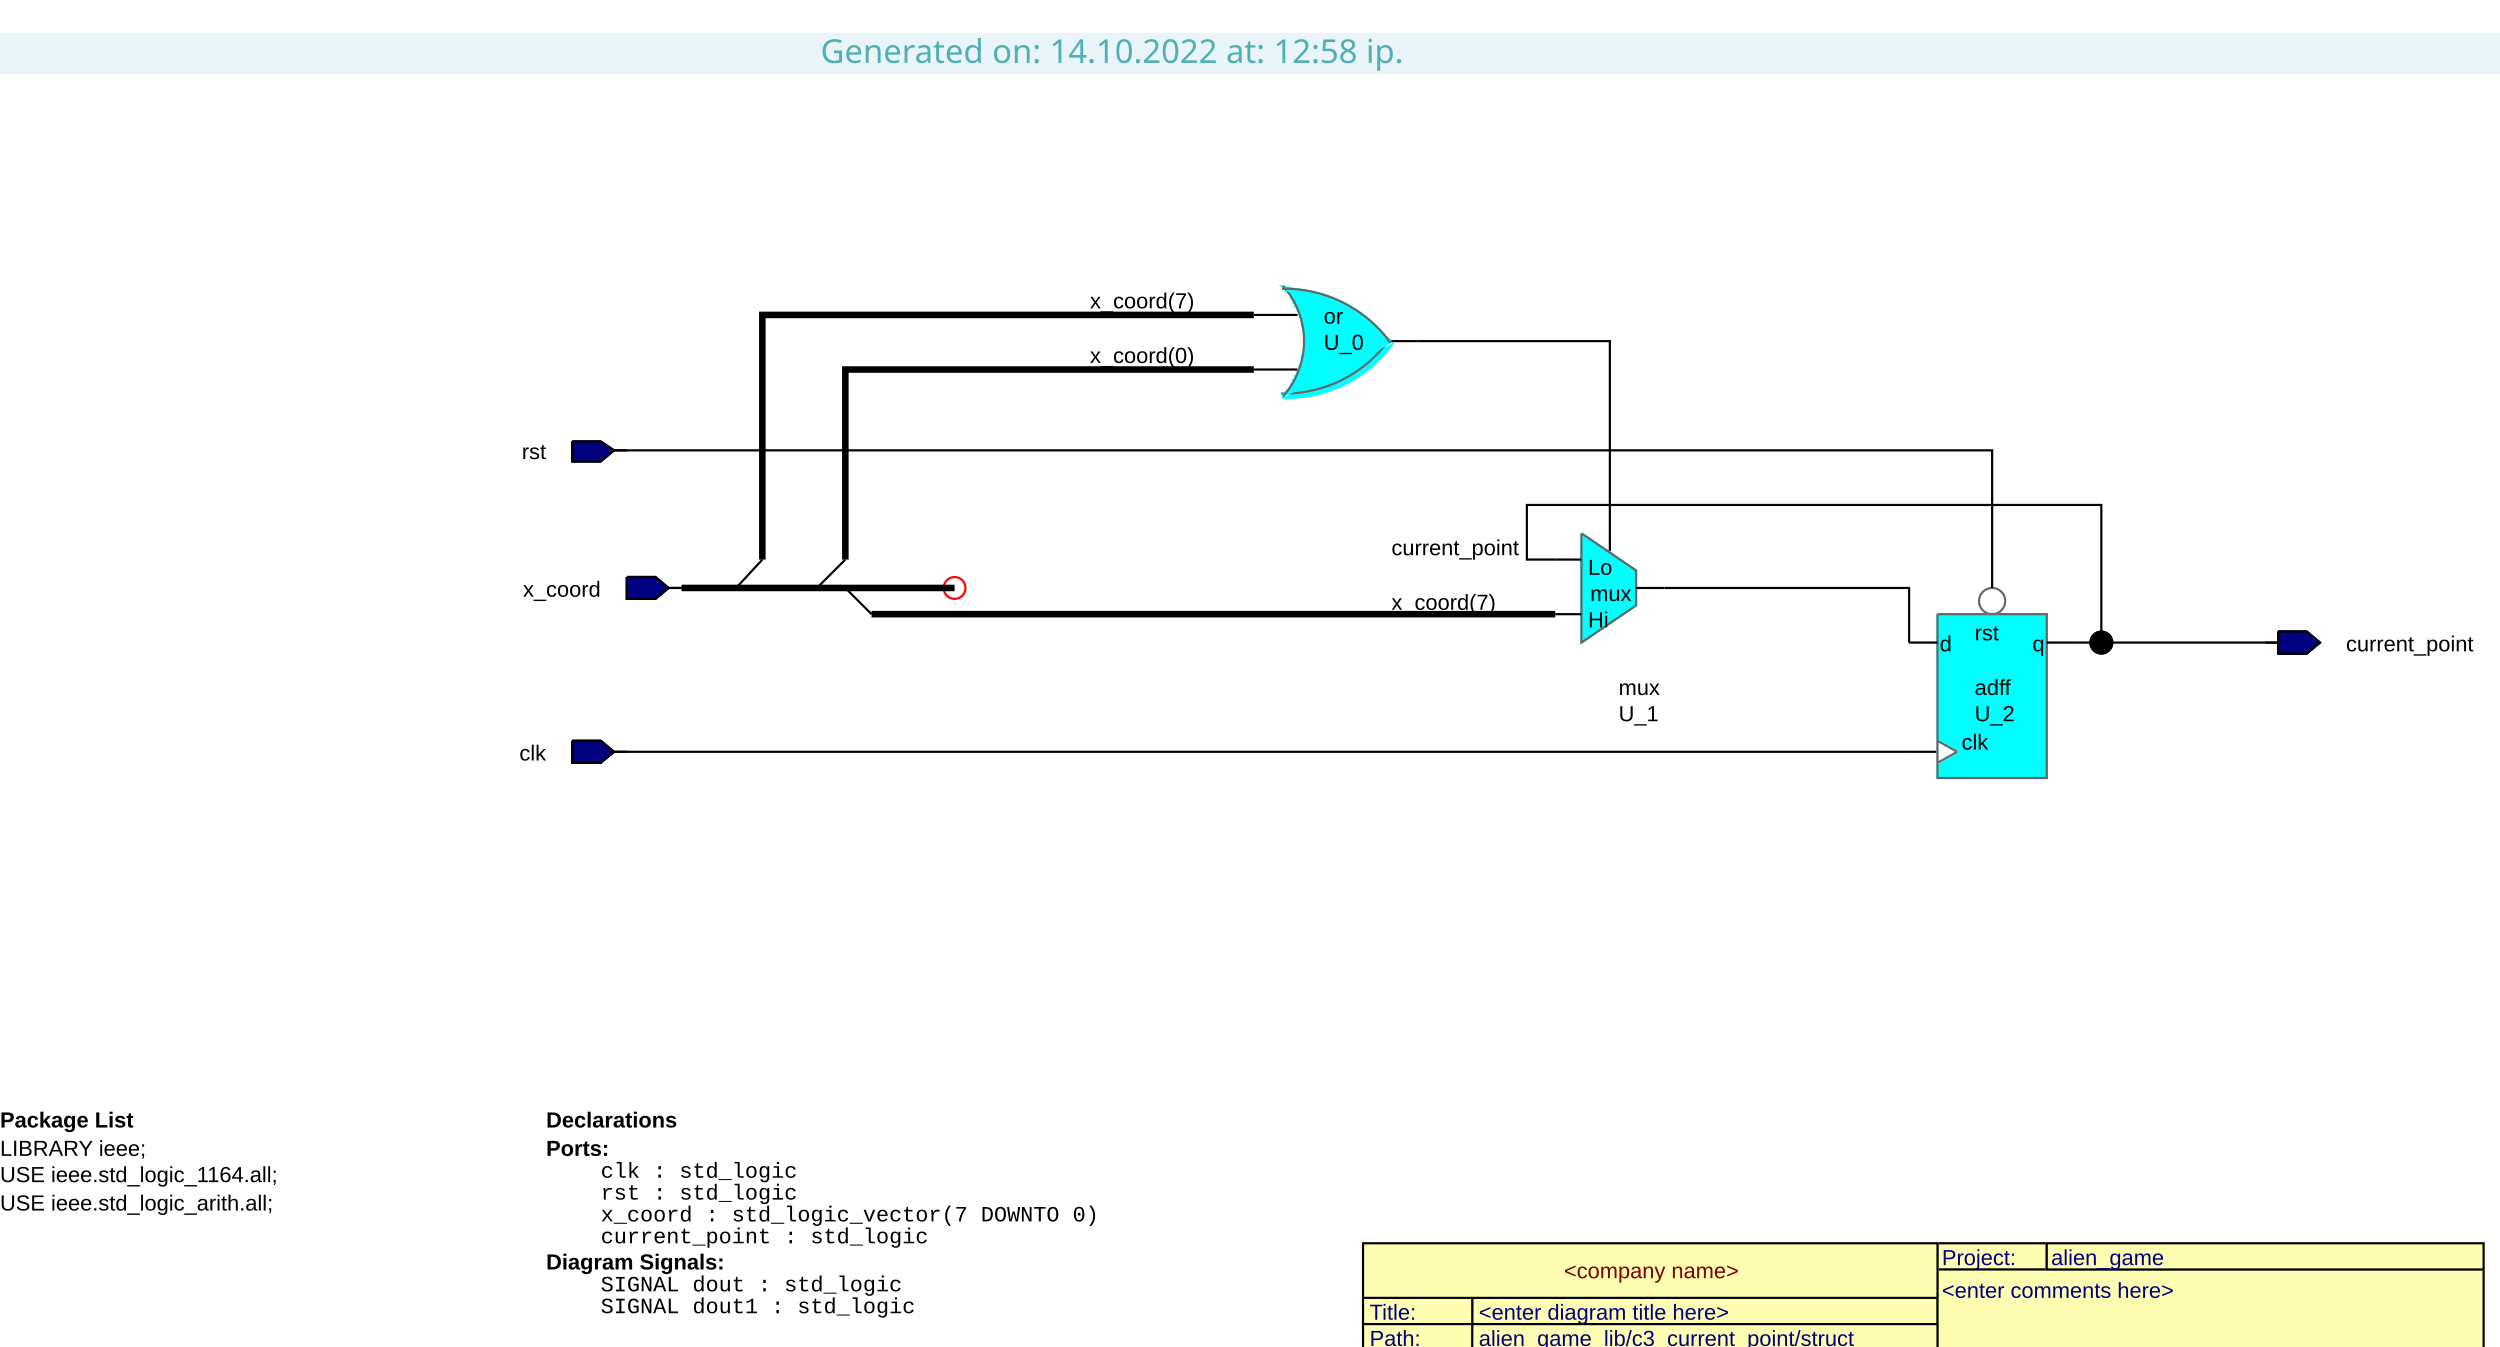
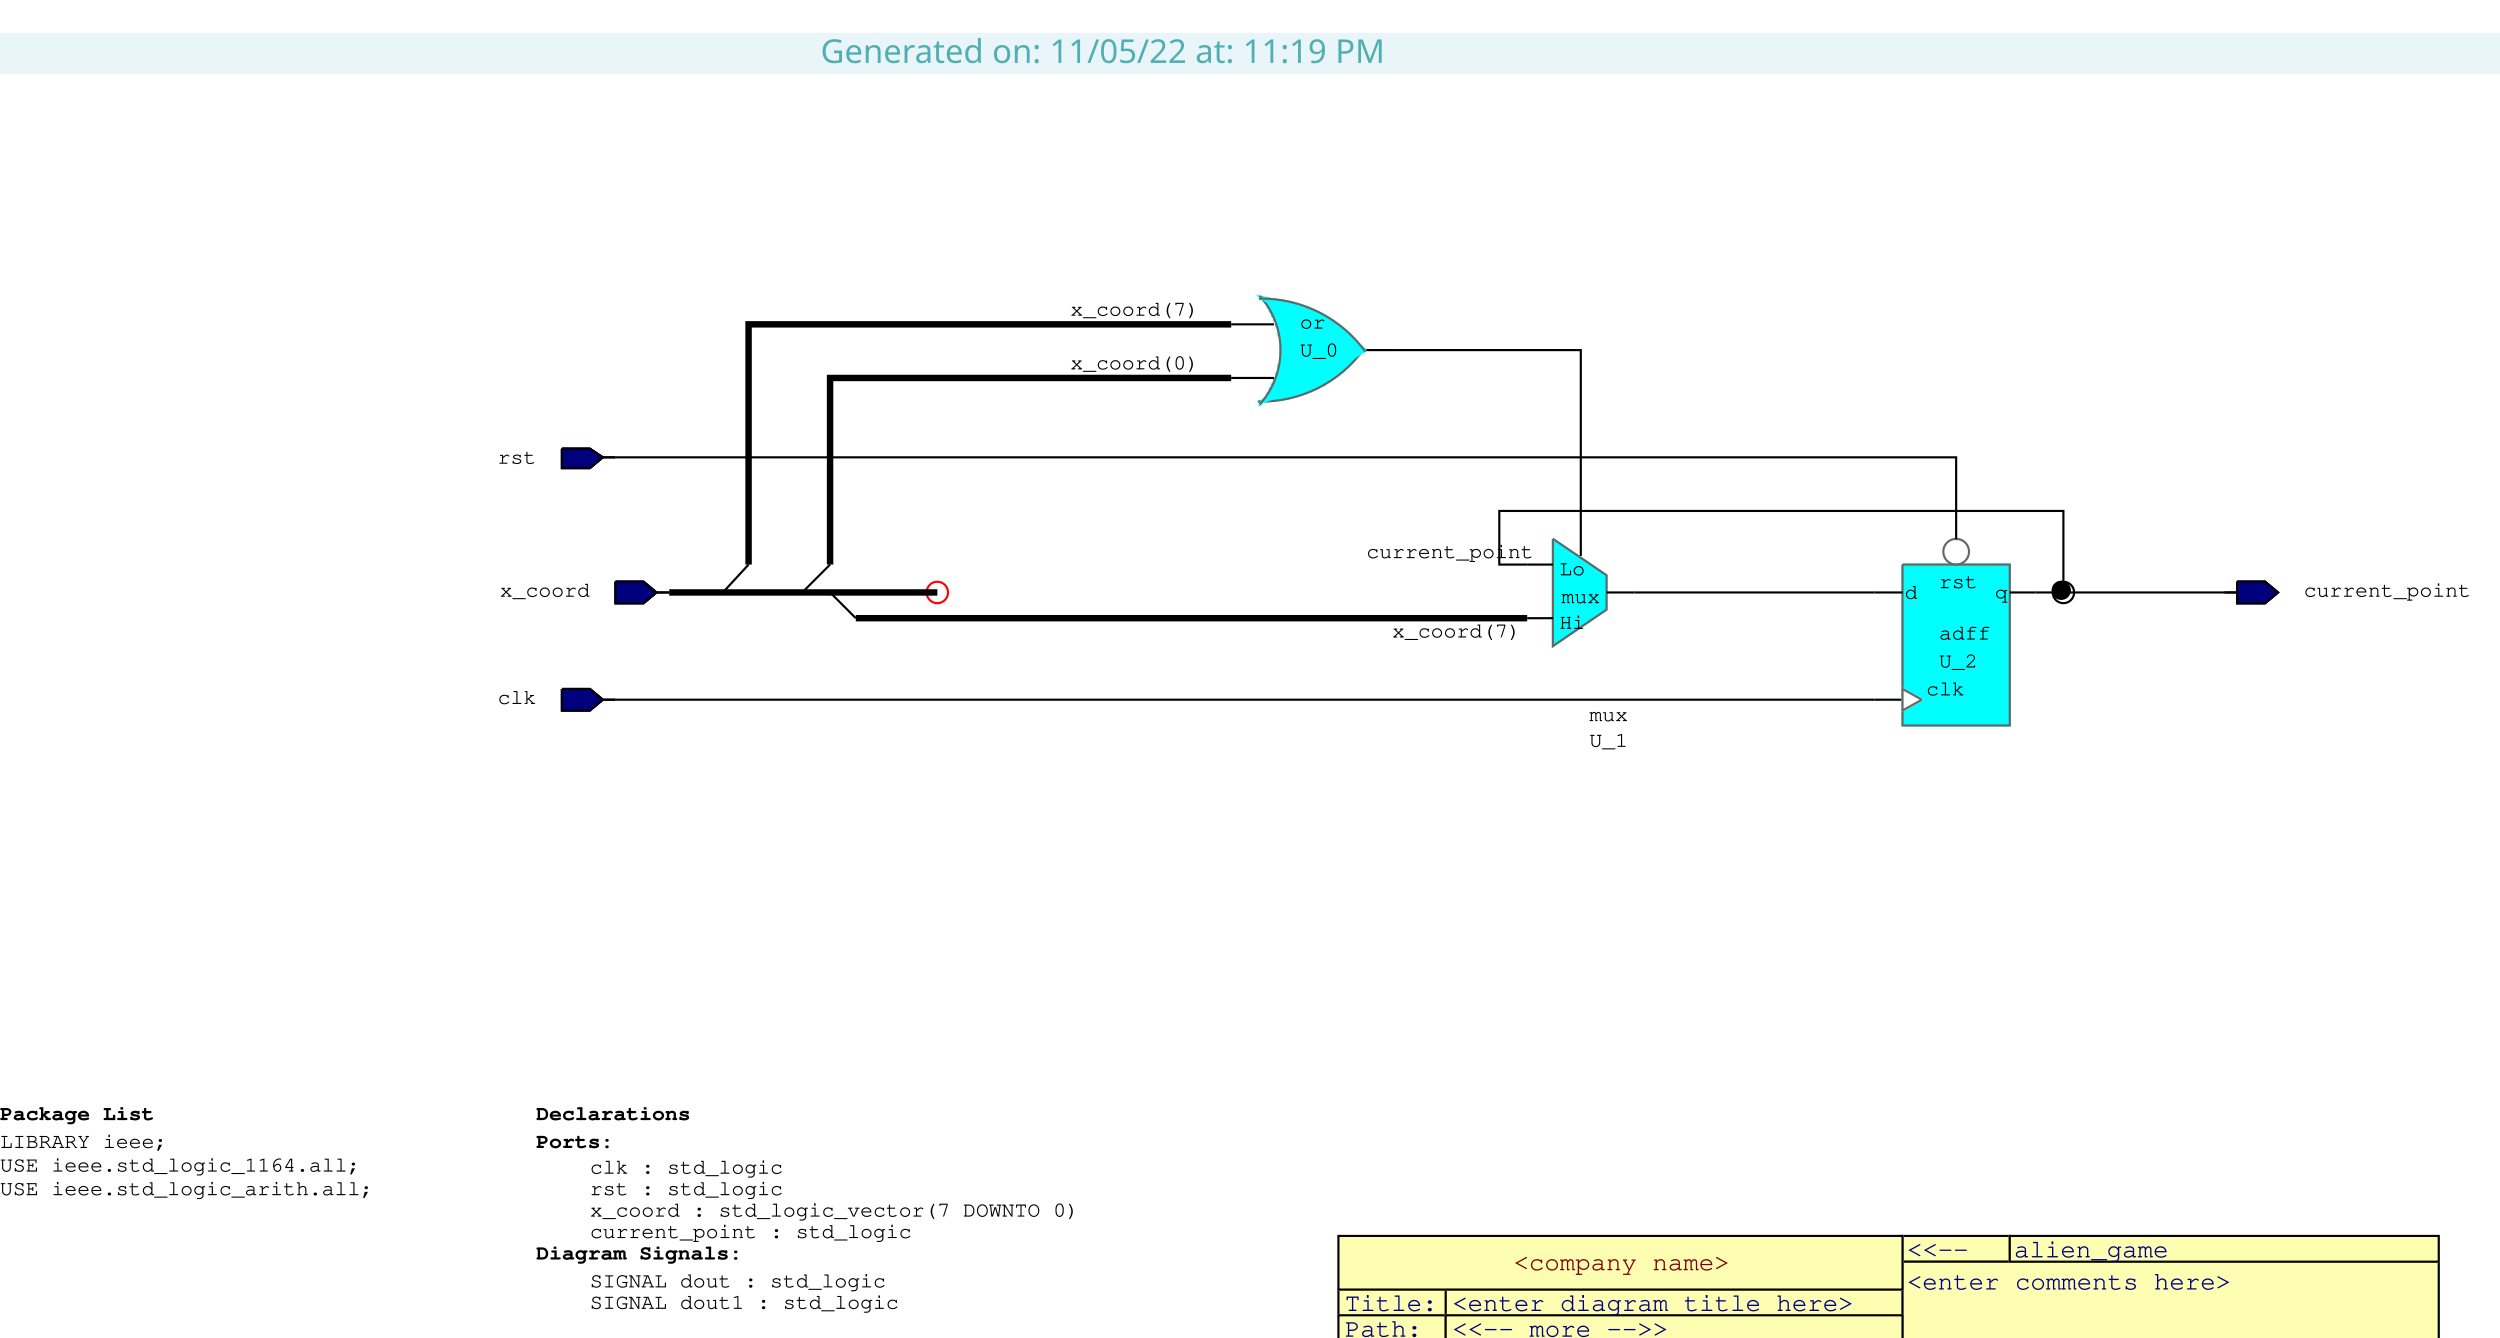
<svg xmlns="http://www.w3.org/2000/svg" version="1.1">
  <g id="viewport" transform="translate(0,-100)">
    <defs>
      <style type="text/css">
.allText {font-family:Sans-Serif;fill:darkcyan;}
.subTitleText {font-size:20;font-weight:bold;}
.normalText {font-size:15;}
.smallText {font-size:12;}
.boldText {font-weight:bold;}
.rightText {text-anchor:end;}
.centerText {text-anchor:middle;}
.dragRect {fill:darkcyan;stroke:none;opacity:0.4;}
</style>
      <symbol id="upArrow" overflow="visible" style="stroke:darkcyan;fill:darkcyan;stroke-width:1;" pointer-events="none">
        <polygon points="5,0 10,5 0,5 5,0" />
      </symbol>
      <symbol id="leftArrow" overflow="visible" style="stroke:darkcyan;fill:darkcyan;stroke-width:1;" pointer-events="none">
        <polygon points="0,5 5,0 5,10 0,5" />
      </symbol>
      <symbol id="rightArrow" overflow="visible" style="stroke:darkcyan;fill:darkcyan;stroke-width:1;" pointer-events="none">
        <polygon points="5,0 10,5 5,10 5,0" />
      </symbol>
      <symbol id="downArrow" overflow="visible" style="stroke:darkcyan;fill:darkcyan;stroke-width:1;" pointer-events="none">
        <polygon points="0,0 5,5 10,0 0,0" />
      </symbol>
    </defs>
-     <svg id="mainMap" x="0" y="150" viewBox="0 0 1142 506" width="912" height="512">
+     <svg id="mainMap" x="0" y="150" viewBox="0 0 1163 506" width="912" height="512">
      <clipPath id="SVG_Clip">
-         <rect x="0" y="0" width="1142" height="506" />
+         <rect x="0" y="0" width="1163" height="506" />
      </clipPath>
      <g id="hds_models" style="clip-path:url(#SVG_Clip)">
-         <path stroke="rgb(0,255,255)" fill="rgb(0,255,255)" stroke-width="1px" stroke-dasharray="" transform="translate(589,-8) rotate(0)" d="M 48.833 34.861 A 60 60 0 0 1 -1.613 59.978 " />
+         <path stroke="rgb(0,255,255)" fill="rgb(0,255,255)" stroke-width="1px" stroke-dasharray="" transform="translate(588,-9) rotate(0)" d="M 48.019 34.28 A 59 59 0 0 1 -1.586 58.979 " />
        <path stroke="rgb(102,102,102)" fill="none" stroke-width="1px" stroke-dasharray="" transform="translate(588,-9) rotate(0)" d="M 48.019 34.28 A 59 59 0 0 1 -1.586 58.979 " />
        <polyline id="r0" stroke="rgb(0,255,255)" fill="rgb(0,255,255)" stroke-width="1px" stroke-dasharray="" points="587, 52,588, 51,588, 50,589, 49,590, 48,591, 47,591, 46,592, 45,592, 44,593, 43,593, 42,594, 41,594, 40,595, 39,595, 38,595, 37,596, 36,596, 35,596, 34,596, 33,597, 32,597, 31,597, 30,597, 29,597, 28,597, 27,597, 26,597, 25,597, 24,597, 23,597, 22,597, 21,597, 20,596, 19,596, 18,596, 17,596, 16,595, 15,595, 14,595, 13,594, 12,594, 11,593, 10,593, 9,592, 8,592, 7,591, 6,591, 5,590, 4,589, 3,588, 2,587, 1,602, 4,624, 16,637, 26,613, 41,587, 51,587, 51" />
        <path stroke="rgb(102,102,102)" fill="none" stroke-width="1px" stroke-dasharray="" transform="translate(559,26) rotate(0)" d="M 28.346 -25.309 A 38 38 0 0 1 28.346 25.309 " />
        <polyline id="r0" stroke="rgb(0,0,0)" fill="none" stroke-width="1px" stroke-dasharray="" points="637, 26,637, 26" />
        <polyline id="r0" stroke="rgb(0,0,0)" fill="none" stroke-width="1px" stroke-dasharray="" points="587, 1,587, 1" />
        <polyline id="r0" stroke="rgb(0,0,0)" fill="none" stroke-width="1px" stroke-dasharray="" points="587, 51,587, 51" />
        <polyline id="r0" stroke="rgb(0,255,255)" fill="rgb(0,255,255)" stroke-width="1px" stroke-dasharray="" points="724, 114,749, 131,749, 147,724, 164,724, 114,724, 114" />
        <polyline id="r0" stroke="rgb(102,102,102)" fill="none" stroke-width="1px" stroke-dasharray="" points="724, 114,749, 131,749, 147,724, 164,724, 114,724, 114" />
        <polyline id="r0" stroke="rgb(0,0,0)" fill="none" stroke-width="1px" stroke-dasharray="" points="724, 164,724, 164" />
        <polyline id="r0" stroke="rgb(0,0,0)" fill="none" stroke-width="1px" stroke-dasharray="" points="724, 114,724, 114" />
-         <polyline id="r0" stroke="rgb(0,255,255)" fill="rgb(0,255,255)" stroke-width="1px" stroke-dasharray="" points="887, 151,937, 151,937, 226,887, 226,887, 151,887, 151" />
-         <polyline id="r0" stroke="rgb(102,102,102)" fill="none" stroke-width="1px" stroke-dasharray="" points="887, 151,937, 151,937, 226,887, 226,887, 151,887, 151" />
-         <polyline id="r0" stroke="rgb(0,0,128)" fill="rgb(0,0,128)" stroke-width="1px" stroke-dasharray="" points="262, 209,275, 209,281, 214,275, 219,262, 219,262, 209" />
-         <polyline id="r0" stroke="rgb(0,0,0)" fill="none" stroke-width="1px" stroke-dasharray="" points="262, 209,275, 209,281, 214,275, 219,262, 219,262, 209" />
-         <polyline id="r0" stroke="rgb(0,0,128)" fill="rgb(0,0,128)" stroke-width="1px" stroke-dasharray="" points="262, 209,275, 209,281, 214,275, 219,262, 219,262, 209" />
-         <polyline id="r0" stroke="rgb(0,0,0)" fill="none" stroke-width="1px" stroke-dasharray="" points="262, 209,275, 209,281, 214,275, 219,262, 219,262, 209" />
-         <polyline id="r0" stroke="rgb(0,0,0)" fill="none" stroke-width="1px" stroke-dasharray="" points="281, 214,287, 214" />
-         <polyline id="r0" stroke="rgb(0,0,128)" fill="rgb(0,0,128)" stroke-width="1px" stroke-dasharray="" points="1043, 159,1056, 159,1062, 164,1056, 169,1043, 169,1043, 159" />
-         <polyline id="r0" stroke="rgb(0,0,0)" fill="none" stroke-width="1px" stroke-dasharray="" points="1043, 159,1056, 159,1062, 164,1056, 169,1043, 169,1043, 159" />
-         <polyline id="r0" stroke="rgb(0,0,128)" fill="rgb(0,0,128)" stroke-width="1px" stroke-dasharray="" points="1043, 159,1056, 159,1062, 164,1056, 169,1043, 169,1043, 159" />
-         <polyline id="r0" stroke="rgb(0,0,0)" fill="none" stroke-width="1px" stroke-dasharray="" points="1043, 159,1056, 159,1062, 164,1056, 169,1043, 169,1043, 159" />
-         <polyline id="r0" stroke="rgb(0,0,0)" fill="none" stroke-width="1px" stroke-dasharray="" points="1037, 164,1043, 164" />
-         <polyline id="r0" stroke="rgb(0,0,128)" fill="rgb(0,0,128)" stroke-width="1px" stroke-dasharray="" points="262, 72,275, 72,281, 76,275, 81,262, 81,262, 72" />
+         <polyline id="r0" stroke="rgb(0,255,255)" fill="rgb(0,255,255)" stroke-width="1px" stroke-dasharray="" points="887, 126,937, 126,937, 201,887, 201,887, 126,887, 126" />
+         <polyline id="r0" stroke="rgb(102,102,102)" fill="none" stroke-width="1px" stroke-dasharray="" points="887, 126,937, 126,937, 201,887, 201,887, 126,887, 126" />
+         <polyline id="r0" stroke="rgb(0,0,127)" fill="rgb(0,0,127)" stroke-width="1px" stroke-dasharray="" points="262, 184,275, 184,281, 189,275, 194,262, 194,262, 184" />
+         <polyline id="r0" stroke="rgb(0,0,0)" fill="none" stroke-width="1px" stroke-dasharray="" points="262, 184,275, 184,281, 189,275, 194,262, 194,262, 184" />
+         <polyline id="r0" stroke="rgb(0,0,127)" fill="rgb(0,0,127)" stroke-width="1px" stroke-dasharray="" points="262, 184,275, 184,281, 189,275, 194,262, 194,262, 184" />
+         <polyline id="r0" stroke="rgb(0,0,0)" fill="none" stroke-width="1px" stroke-dasharray="" points="262, 184,275, 184,281, 189,275, 194,262, 194,262, 184" />
+         <polyline id="r0" stroke="rgb(0,0,0)" fill="none" stroke-width="1px" stroke-dasharray="" points="281, 189,287, 189" />
+         <polyline id="r0" stroke="rgb(0,0,127)" fill="rgb(0,0,127)" stroke-width="1px" stroke-dasharray="" points="1043, 134,1056, 134,1062, 139,1056, 144,1043, 144,1043, 134" />
+         <polyline id="r0" stroke="rgb(0,0,0)" fill="none" stroke-width="1px" stroke-dasharray="" points="1043, 134,1056, 134,1062, 139,1056, 144,1043, 144,1043, 134" />
+         <polyline id="r0" stroke="rgb(0,0,127)" fill="rgb(0,0,127)" stroke-width="1px" stroke-dasharray="" points="1043, 134,1056, 134,1062, 139,1056, 144,1043, 144,1043, 134" />
+         <polyline id="r0" stroke="rgb(0,0,0)" fill="none" stroke-width="1px" stroke-dasharray="" points="1043, 134,1056, 134,1062, 139,1056, 144,1043, 144,1043, 134" />
+         <polyline id="r0" stroke="rgb(0,0,0)" fill="none" stroke-width="1px" stroke-dasharray="" points="1037, 139,1043, 139" />
+         <polyline id="r0" stroke="rgb(0,0,127)" fill="rgb(0,0,127)" stroke-width="1px" stroke-dasharray="" points="262, 72,275, 72,281, 76,275, 81,262, 81,262, 72" />
        <polyline id="r0" stroke="rgb(0,0,0)" fill="none" stroke-width="1px" stroke-dasharray="" points="262, 72,275, 72,281, 76,275, 81,262, 81,262, 72" />
-         <polyline id="r0" stroke="rgb(0,0,128)" fill="rgb(0,0,128)" stroke-width="1px" stroke-dasharray="" points="262, 72,275, 72,281, 76,275, 81,262, 81,262, 72" />
+         <polyline id="r0" stroke="rgb(0,0,127)" fill="rgb(0,0,127)" stroke-width="1px" stroke-dasharray="" points="262, 72,275, 72,281, 76,275, 81,262, 81,262, 72" />
        <polyline id="r0" stroke="rgb(0,0,0)" fill="none" stroke-width="1px" stroke-dasharray="" points="262, 72,275, 72,281, 76,275, 81,262, 81,262, 72" />
        <polyline id="r0" stroke="rgb(0,0,0)" fill="none" stroke-width="1px" stroke-dasharray="" points="281, 76,287, 76" />
-         <polyline id="r0" stroke="rgb(0,0,128)" fill="rgb(0,0,128)" stroke-width="1px" stroke-dasharray="" points="287, 134,300, 134,306, 139,300, 144,287, 144,287, 134" />
+         <polyline id="r0" stroke="rgb(0,0,127)" fill="rgb(0,0,127)" stroke-width="1px" stroke-dasharray="" points="287, 134,300, 134,306, 139,300, 144,287, 144,287, 134" />
        <polyline id="r0" stroke="rgb(0,0,0)" fill="none" stroke-width="1px" stroke-dasharray="" points="287, 134,300, 134,306, 139,300, 144,287, 144,287, 134" />
-         <polyline id="r0" stroke="rgb(0,0,128)" fill="rgb(0,0,128)" stroke-width="1px" stroke-dasharray="" points="287, 134,300, 134,306, 139,300, 144,287, 144,287, 134" />
+         <polyline id="r0" stroke="rgb(0,0,127)" fill="rgb(0,0,127)" stroke-width="1px" stroke-dasharray="" points="287, 134,300, 134,306, 139,300, 144,287, 144,287, 134" />
        <polyline id="r0" stroke="rgb(0,0,0)" fill="none" stroke-width="1px" stroke-dasharray="" points="287, 134,300, 134,306, 139,300, 144,287, 144,287, 134" />
        <polyline id="r0" stroke="rgb(0,0,0)" fill="none" stroke-width="1px" stroke-dasharray="" points="306, 139,312, 139" />
        <rect id="r0" stroke="rgb(254,254,179)" fill="rgb(254,254,179)" stroke-width="1px" stroke-dasharray="" y="489px" x="674px" width="213px" height="12px" rx="0" ry="0" />
        <rect id="r0" stroke="rgb(0,0,0)" fill="none" stroke-width="1px" stroke-dasharray="" y="489px" x="674px" width="213px" height="12px" rx="0" ry="0" />
        <rect id="r0" stroke="rgb(254,254,179)" fill="rgb(254,254,179)" stroke-width="1px" stroke-dasharray="" y="439px" x="887px" width="50px" height="12px" rx="0" ry="0" />
        <rect id="r0" stroke="rgb(0,0,0)" fill="none" stroke-width="1px" stroke-dasharray="" y="439px" x="887px" width="50px" height="12px" rx="0" ry="0" />
        <rect id="r0" stroke="rgb(254,254,179)" fill="rgb(254,254,179)" stroke-width="1px" stroke-dasharray="" y="464px" x="674px" width="213px" height="12px" rx="0" ry="0" />
        <rect id="r0" stroke="rgb(0,0,0)" fill="none" stroke-width="1px" stroke-dasharray="" y="464px" x="674px" width="213px" height="12px" rx="0" ry="0" />
        <rect id="r0" stroke="rgb(254,254,179)" fill="rgb(254,254,179)" stroke-width="1px" stroke-dasharray="" y="464px" x="624px" width="50px" height="12px" rx="0" ry="0" />
        <rect id="r0" stroke="rgb(0,0,0)" fill="none" stroke-width="1px" stroke-dasharray="" y="464px" x="624px" width="50px" height="12px" rx="0" ry="0" />
        <rect id="r0" stroke="rgb(254,254,179)" fill="rgb(254,254,179)" stroke-width="1px" stroke-dasharray="" y="451px" x="887px" width="250px" height="50px" rx="0" ry="0" />
        <rect id="r0" stroke="rgb(0,0,0)" fill="none" stroke-width="1px" stroke-dasharray="" y="451px" x="887px" width="250px" height="50px" rx="0" ry="0" />
        <rect id="r0" stroke="rgb(254,254,179)" fill="rgb(254,254,179)" stroke-width="1px" stroke-dasharray="" y="439px" x="937px" width="200px" height="12px" rx="0" ry="0" />
        <rect id="r0" stroke="rgb(0,0,0)" fill="none" stroke-width="1px" stroke-dasharray="" y="439px" x="937px" width="200px" height="12px" rx="0" ry="0" />
        <rect id="r0" stroke="rgb(254,254,179)" fill="rgb(254,254,179)" stroke-width="1px" stroke-dasharray="" y="439px" x="624px" width="263px" height="25px" rx="0" ry="0" />
        <rect id="r0" stroke="rgb(0,0,0)" fill="none" stroke-width="1px" stroke-dasharray="" y="439px" x="624px" width="263px" height="25px" rx="0" ry="0" />
        <rect id="r0" stroke="rgb(254,254,179)" fill="rgb(254,254,179)" stroke-width="1px" stroke-dasharray="" y="476px" x="624px" width="50px" height="13px" rx="0" ry="0" />
        <rect id="r0" stroke="rgb(0,0,0)" fill="none" stroke-width="1px" stroke-dasharray="" y="476px" x="624px" width="50px" height="13px" rx="0" ry="0" />
        <rect id="r0" stroke="rgb(254,254,179)" fill="rgb(254,254,179)" stroke-width="1px" stroke-dasharray="" y="489px" x="624px" width="50px" height="12px" rx="0" ry="0" />
        <rect id="r0" stroke="rgb(0,0,0)" fill="none" stroke-width="1px" stroke-dasharray="" y="489px" x="624px" width="50px" height="12px" rx="0" ry="0" />
        <rect id="r0" stroke="rgb(254,254,179)" fill="rgb(254,254,179)" stroke-width="1px" stroke-dasharray="" y="476px" x="674px" width="213px" height="13px" rx="0" ry="0" />
        <rect id="r0" stroke="rgb(0,0,0)" fill="none" stroke-width="1px" stroke-dasharray="" y="476px" x="674px" width="213px" height="13px" rx="0" ry="0" />
-         <polyline id="r0" stroke="rgb(0,0,0)" fill="none" stroke-width="1px" stroke-dasharray="" points="281, 214,287, 214" />
-         <polyline id="r0" stroke="rgb(0,0,0)" fill="none" stroke-width="1px" stroke-dasharray="" points="1037, 164,1043, 164" />
+         <polyline id="r0" stroke="rgb(0,0,0)" fill="none" stroke-width="1px" stroke-dasharray="" points="281, 189,287, 189" />
+         <polyline id="r0" stroke="rgb(0,0,0)" fill="none" stroke-width="1px" stroke-dasharray="" points="1037, 139,1043, 139" />
        <polyline id="r0" stroke="rgb(0,0,0)" fill="none" stroke-width="1px" stroke-dasharray="" points="281, 76,287, 76" />
        <polyline id="r0" stroke="rgb(0,0,0)" fill="none" stroke-width="1px" stroke-dasharray="" points="306, 139,312, 139" />
        <polyline id="r0" stroke="rgb(0,0,0)" fill="none" stroke-width="1px" stroke-dasharray="" points="574, 39,594, 39" />
        <polyline id="r0" stroke="rgb(0,0,0)" fill="none" stroke-width="1px" stroke-dasharray="" points="649, 26,637, 26" />
        <polyline id="r0" stroke="rgb(0,0,0)" fill="none" stroke-width="1px" stroke-dasharray="" points="574, 14,594, 14" />
        <polyline id="r0" stroke="rgb(0,0,0)" fill="none" stroke-width="1px" stroke-dasharray="" points="712, 126,724, 126" />
        <polyline id="r0" stroke="rgb(0,0,0)" fill="none" stroke-width="1px" stroke-dasharray="" points="762, 139,749, 139" />
        <polyline id="r0" stroke="rgb(0,0,0)" fill="none" stroke-width="1px" stroke-dasharray="" points="712, 151,724, 151" />
        <polyline id="r0" stroke="rgb(0,0,0)" fill="none" stroke-width="1px" stroke-dasharray="" points="737, 101,737, 122" />
-         <polyline id="r0" stroke="rgb(0,0,0)" fill="none" stroke-width="1px" stroke-dasharray="" points="874, 164,887, 164" />
-         <polyline id="r0" stroke="rgb(0,0,0)" fill="none" stroke-width="1px" stroke-dasharray="" points="949, 164,937, 164" />
-         <polyline id="r0" stroke="rgb(0,0,0)" fill="none" stroke-width="1px" stroke-dasharray="" points="874, 214,887, 214" />
-         <polyline id="r0" stroke="rgb(255,255,255)" fill="rgb(255,255,255)" stroke-width="1px" stroke-dasharray="" points="896, 214,887, 219,887, 209,896, 214" />
-         <polyline id="r0" stroke="rgb(102,102,102)" fill="none" stroke-width="1px" stroke-dasharray="" points="896, 214,887, 219,887, 209,896, 214" />
-         <polyline id="r0" stroke="rgb(0,0,0)" fill="none" stroke-width="1px" stroke-dasharray="" points="912, 139,912, 140" />
-         <circle id="r0" stroke="rgb(255,255,255)" fill="rgb(255,255,255)" stroke-width="1px" stroke-dasharray="" cx="912" cy="145" r="6" />
-         <circle stroke="rgb(102,102,102)" fill="none" stroke-width="1px" stroke-dasharray="" cx="912" cy="145" r="6" />
-         <circle id="r0" stroke="rgb(0,0,0)" fill="rgb(0,0,0)" stroke-width="1px" stroke-dasharray="" cx="962" cy="164" r="5" />
-         <circle stroke="rgb(0,0,0)" fill="none" stroke-width="1px" stroke-dasharray="" cx="962" cy="164" r="5" />
-         <circle id="r0" stroke="rgb(255,255,255)" fill="rgb(255,255,255)" stroke-width="1px" stroke-dasharray="" cx="437" cy="139" r="5" />
+         <polyline id="r0" stroke="rgb(0,0,0)" fill="none" stroke-width="1px" stroke-dasharray="" points="874, 139,887, 139" />
+         <polyline id="r0" stroke="rgb(0,0,0)" fill="none" stroke-width="1px" stroke-dasharray="" points="949, 139,937, 139" />
+         <polyline id="r0" stroke="rgb(0,0,0)" fill="none" stroke-width="1px" stroke-dasharray="" points="874, 189,887, 189" />
+         <polyline id="r0" stroke="rgb(255,255,255)" fill="rgb(255,255,255)" stroke-width="1px" stroke-dasharray="" points="896, 189,887, 194,887, 184,896, 189" />
+         <polyline id="r0" stroke="rgb(102,102,102)" fill="none" stroke-width="1px" stroke-dasharray="" points="896, 189,887, 194,887, 184,896, 189" />
+         <polyline id="r0" stroke="rgb(0,0,0)" fill="none" stroke-width="1px" stroke-dasharray="" points="912, 114,912, 115" />
+         <circle id="r0" stroke="rgb(255,255,255)" fill="rgb(255,255,255)" stroke-width="1px" stroke-dasharray="" cx="911" cy="120" r="5" />
+         <circle stroke="rgb(102,102,102)" fill="none" stroke-width="1px" stroke-dasharray="" cx="912" cy="120" r="6" />
+         <circle id="r0" stroke="rgb(0,0,0)" fill="rgb(0,0,0)" stroke-width="1px" stroke-dasharray="" cx="961" cy="138" r="4" />
+         <circle stroke="rgb(0,0,0)" fill="none" stroke-width="1px" stroke-dasharray="" cx="962" cy="139" r="5" />
+         <circle id="r0" stroke="rgb(255,255,255)" fill="rgb(255,255,255)" stroke-width="1px" stroke-dasharray="" cx="436" cy="138" r="4" />
        <circle stroke="rgb(255,0,0)" fill="none" stroke-width="1px" stroke-dasharray="" cx="437" cy="139" r="5" />
        <line id="r0" stroke="rgb(0,0,0)" x1="337" y1="139" x2="349" y2="126" stroke-width="1px" />
        <line id="r0" stroke="rgb(0,0,0)" x1="374" y1="139" x2="387" y2="126" stroke-width="1px" />
        <line id="r0" stroke="rgb(0,0,0)" x1="399" y1="151" x2="387" y2="139" stroke-width="1px" />
        <path stroke="rgb(0,255,255)" fill="rgb(0,255,255)" stroke-width="1px" stroke-dasharray="" transform="translate(588,62) rotate(0)" d="M -1.068 -59.99 A 60 60 0 0 1 48.586 -35.205 " />
        <path stroke="rgb(102,102,102)" fill="none" stroke-width="1px" stroke-dasharray="" transform="translate(588,62) rotate(0)" d="M -1.068 -59.99 A 60 60 0 0 1 48.586 -35.205 " />
-         <text x="275" y="429" font-family="Courier New" fill="rgb(0,0,0)" font-size="10" text-anchor="start">x_coord       : std_logic_vector(7 DOWNTO 0)</text>
-         <text x="741" y="188" font-family="arial" fill="rgb(0,0,0)" font-size="10" text-anchor="start">mux</text>
-         <text x="904" y="188" font-family="arial" fill="rgb(0,0,0)" font-size="10" text-anchor="start">adff</text>
-         <text x="250" y="80" font-family="arial" fill="rgb(0,0,0)" font-size="10" text-anchor="end">rst</text>
-         <text x="275" y="143" font-family="arial" fill="rgb(0,0,0)" font-size="10" text-anchor="end">x_coord</text>
-         <text x="499" y="11" font-family="arial" fill="rgb(0,0,0)" font-size="10" text-anchor="start">x_coord(7)</text>
-         <text x="499" y="36" font-family="arial" fill="rgb(0,0,0)" font-size="10" text-anchor="start">x_coord(0)</text>
-         <text x="1074" y="168" font-family="arial" fill="rgb(0,0,0)" font-size="10" text-anchor="start">current_point</text>
-         <text x="606" y="18" font-family="arial" fill="rgb(0,0,0)" font-size="10" text-anchor="start">or</text>
-         <text x="606" y="30" font-family="arial" fill="rgb(0,0,0)" font-size="10" text-anchor="start">U_0</text>
-         <text x="727" y="133" font-family="arial" fill="rgb(0,0,0)" font-size="10" text-anchor="start">Lo</text>
-         <text x="727" y="157" font-family="arial" fill="rgb(0,0,0)" font-size="10" text-anchor="start">Hi</text>
-         <text x="728" y="145" font-family="arial" fill="rgb(0,0,0)" font-size="10" text-anchor="start">mux</text>
-         <text x="888" y="168" font-family="arial" fill="rgb(0,0,0)" font-size="10" text-anchor="start">d</text>
-         <text x="936" y="168" font-family="arial" fill="rgb(0,0,0)" font-size="10" text-anchor="end">q</text>
-         <text x="904" y="163" font-family="arial" fill="rgb(0,0,0)" font-size="10" text-anchor="start">rst</text>
-         <text x="637" y="149" font-family="arial" fill="rgb(0,0,0)" font-size="10" text-anchor="start">x_coord(7)</text>
-         <text x="637" y="124" font-family="arial" fill="rgb(0,0,0)" font-size="10" text-anchor="start">current_point</text>
-         <text x="0" y="386" font-family="arial" fill="rgb(0,0,0)" font-weight="800" font-size="10" text-anchor="start">Package List</text>
-         <text x="0" y="399" font-family="arial" fill="rgb(0,0,0)" font-size="10" text-anchor="start">LIBRARY ieee;</text>
-         <text x="0" y="411" font-family="arial" fill="rgb(0,0,0)" font-size="10" text-anchor="start">USE ieee.std_logic_1164.all;</text>
-         <text x="0" y="424" font-family="arial" fill="rgb(0,0,0)" font-size="10" text-anchor="start">USE ieee.std_logic_arith.all;</text>
-         <text x="250" y="386" font-family="arial" fill="rgb(0,0,0)" font-weight="800" font-size="10" text-anchor="start">Declarations</text>
-         <text x="250" y="399" font-family="arial" fill="rgb(0,0,0)" font-weight="800" font-size="10" text-anchor="start">Ports:</text>
-         <text x="250" y="451" font-family="arial" fill="rgb(0,0,0)" font-weight="800" font-size="10" text-anchor="start">Diagram Signals:</text>
-         <text x="250" y="218" font-family="arial" fill="rgb(0,0,0)" font-size="10" text-anchor="end">clk</text>
-         <text x="275" y="409" font-family="Courier New" fill="rgb(0,0,0)" font-size="10" text-anchor="start">clk           : std_logic</text>
-         <text x="275" y="419" font-family="Courier New" fill="rgb(0,0,0)" font-size="10" text-anchor="start">rst           : std_logic</text>
-         <text x="275" y="461" font-family="Courier New" fill="rgb(0,0,0)" font-size="10" text-anchor="start">SIGNAL dout          : std_logic</text>
-         <text x="275" y="471" font-family="Courier New" fill="rgb(0,0,0)" font-size="10" text-anchor="start">SIGNAL dout1         : std_logic</text>
-         <text x="275" y="439" font-family="Courier New" fill="rgb(0,0,0)" font-size="10" text-anchor="start">current_point : std_logic</text>
-         <text x="677" y="499" font-family="Arial" fill="rgb(0,0,128)" font-size="10" text-anchor="start">by mqange on 13 loka 2022</text>
-         <text x="889" y="449" font-family="Arial" fill="rgb(0,0,128)" font-size="10" text-anchor="start">Project:</text>
-         <text x="677" y="474" font-family="Arial" fill="rgb(0,0,128)" font-size="10" text-anchor="start">&lt;enter diagram title here&gt;</text>
-         <text x="627" y="474" font-family="Arial" fill="rgb(0,0,128)" font-size="10" text-anchor="start">Title:</text>
-         <text x="889" y="464" font-family="Arial" fill="rgb(0,0,128)" font-size="10" text-anchor="start">&lt;enter comments here&gt;</text>
-         <text x="939" y="449" font-family="Arial" fill="rgb(0,0,128)" font-size="10" text-anchor="start">alien_game</text>
-         <text x="756" y="455" font-family="Arial" fill="rgb(127,0,0)" font-size="10" text-anchor="middle">&lt;company name&gt;</text>
-         <text x="627" y="486" font-family="Arial" fill="rgb(0,0,128)" font-size="10" text-anchor="start">Path:</text>
-         <text x="627" y="499" font-family="Arial" fill="rgb(0,0,128)" font-size="10" text-anchor="start">Edited:</text>
-         <text x="677" y="486" font-family="Arial" fill="rgb(0,0,128)" font-size="10" text-anchor="start">alien_game_lib/c3_current_point/struct</text>
-         <text x="741" y="200" font-family="arial" fill="rgb(0,0,0)" font-size="10" text-anchor="start">U_1</text>
-         <text x="904" y="200" font-family="arial" fill="rgb(0,0,0)" font-size="10" text-anchor="start">U_2</text>
-         <text x="898" y="213" font-family="arial" fill="rgb(0,0,0)" font-size="10" text-anchor="start">clk</text>
+         <text x="250" y="191" font-family="courier" fill="rgb(0,0,0)" font-size="10" text-anchor="end">clk</text>
+         <text x="898" y="187" font-family="courier" fill="rgb(0,0,0)" font-size="10" text-anchor="start">clk</text>
+         <text x="250" y="79" font-family="courier" fill="rgb(0,0,0)" font-size="10" text-anchor="end">rst</text>
+         <text x="275" y="141" font-family="courier" fill="rgb(0,0,0)" font-size="10" text-anchor="end">x_coord</text>
+         <text x="499" y="10" font-family="courier" fill="rgb(0,0,0)" font-size="10" text-anchor="start">x_coord(7)</text>
+         <text x="499" y="35" font-family="courier" fill="rgb(0,0,0)" font-size="10" text-anchor="start">x_coord(0)</text>
+         <text x="1074" y="141" font-family="courier" fill="rgb(0,0,0)" font-size="10" text-anchor="start">current_point</text>
+         <text x="606" y="16" font-family="courier" fill="rgb(0,0,0)" font-size="10" text-anchor="start">or</text>
+         <text x="606" y="29" font-family="courier" fill="rgb(0,0,0)" font-size="10" text-anchor="start">U_0</text>
+         <text x="727" y="131" font-family="courier" fill="rgb(0,0,0)" font-size="10" text-anchor="start">Lo</text>
+         <text x="727" y="156" font-family="courier" fill="rgb(0,0,0)" font-size="10" text-anchor="start">Hi</text>
+         <text x="728" y="144" font-family="courier" fill="rgb(0,0,0)" font-size="10" text-anchor="start">mux</text>
+         <text x="904" y="161" font-family="courier" fill="rgb(0,0,0)" font-size="10" text-anchor="start">adff</text>
+         <text x="904" y="174" font-family="courier" fill="rgb(0,0,0)" font-size="10" text-anchor="start">U_2</text>
+         <text x="888" y="142" font-family="courier" fill="rgb(0,0,0)" font-size="10" text-anchor="start">d</text>
+         <text x="936" y="142" font-family="courier" fill="rgb(0,0,0)" font-size="10" text-anchor="end">q</text>
+         <text x="904" y="137" font-family="courier" fill="rgb(0,0,0)" font-size="10" text-anchor="start">rst</text>
+         <text x="649" y="160" font-family="courier" fill="rgb(0,0,0)" font-size="10" text-anchor="start">x_coord(7)</text>
+         <text x="637" y="123" font-family="courier" fill="rgb(0,0,0)" font-size="10" text-anchor="start">current_point</text>
+         <text x="0" y="385" font-family="courier" fill="rgb(0,0,0)" font-weight="800" font-size="10" text-anchor="start">Package List</text>
+         <text x="0" y="398" font-family="courier" fill="rgb(0,0,0)" font-size="10" text-anchor="start">LIBRARY ieee;</text>
+         <text x="0" y="409" font-family="courier" fill="rgb(0,0,0)" font-size="10" text-anchor="start">USE ieee.std_logic_1164.all;</text>
+         <text x="0" y="420" font-family="courier" fill="rgb(0,0,0)" font-size="10" text-anchor="start">USE ieee.std_logic_arith.all;</text>
+         <text x="250" y="385" font-family="courier" fill="rgb(0,0,0)" font-weight="800" font-size="10" text-anchor="start">Declarations</text>
+         <text x="250" y="398" font-family="courier" fill="rgb(0,0,0)" font-weight="800" font-size="10" text-anchor="start">Ports:</text>
+         <text x="250" y="450" font-family="courier" fill="rgb(0,0,0)" font-weight="800" font-size="10" text-anchor="start">Diagram Signals:</text>
+         <text x="275" y="410" font-family="courier" fill="rgb(0,0,0)" font-size="10" text-anchor="start">clk           : std_logic</text>
+         <text x="275" y="420" font-family="courier" fill="rgb(0,0,0)" font-size="10" text-anchor="start">rst           : std_logic</text>
+         <text x="275" y="430" font-family="courier" fill="rgb(0,0,0)" font-size="10" text-anchor="start">x_coord       : std_logic_vector(7 DOWNTO 0)</text>
+         <text x="275" y="463" font-family="courier" fill="rgb(0,0,0)" font-size="10" text-anchor="start">SIGNAL dout          : std_logic</text>
+         <text x="275" y="473" font-family="courier" fill="rgb(0,0,0)" font-size="10" text-anchor="start">SIGNAL dout1         : std_logic</text>
+         <text x="275" y="440" font-family="courier" fill="rgb(0,0,0)" font-size="10" text-anchor="start">current_point : std_logic</text>
+         <text x="677" y="499" font-family="courier" fill="rgb(0,0,127)" font-size="12" text-anchor="start">by mqange on 28 loka 2022</text>
+         <text x="889" y="449" font-family="courier" fill="rgb(0,0,127)" font-size="12" text-anchor="start">  &lt;&lt;--</text>
+         <text x="677" y="474" font-family="courier" fill="rgb(0,0,127)" font-size="12" text-anchor="start">&lt;enter diagram title here&gt;</text>
+         <text x="627" y="474" font-family="courier" fill="rgb(0,0,127)" font-size="12" text-anchor="start">Title:</text>
+         <text x="889" y="464" font-family="courier" fill="rgb(0,0,127)" font-size="12" text-anchor="start">&lt;enter comments here&gt;</text>
+         <text x="939" y="449" font-family="courier" fill="rgb(0,0,127)" font-size="12" text-anchor="start">alien_game</text>
+         <text x="756" y="455" font-family="courier" fill="rgb(127,0,0)" font-size="12" text-anchor="middle">&lt;company name&gt;</text>
+         <text x="627" y="486" font-family="courier" fill="rgb(0,0,127)" font-size="12" text-anchor="start">Path:</text>
+         <text x="627" y="499" font-family="courier" fill="rgb(0,0,127)" font-size="12" text-anchor="start">  &lt;&lt;--</text>
+         <text x="677" y="486" font-family="courier" fill="rgb(0,0,127)" font-size="12" text-anchor="start">  &lt;&lt;-- more --&gt;&gt;</text>
+         <text x="741" y="199" font-family="courier" fill="rgb(0,0,0)" font-size="10" text-anchor="start">mux</text>
+         <text x="741" y="211" font-family="courier" fill="rgb(0,0,0)" font-size="10" text-anchor="start">U_1</text>
        <g id="clk_net" stroke="rgb(0,0,0)" stroke-width="1px">
-           <polyline id="r0" fill="none" stroke-dasharray="" points="287, 214,874, 214" />
+           <polyline id="r0" fill="none" stroke-dasharray="" points="287, 189,874, 189" />
        </g>
        <g id="current_point_net" stroke="rgb(0,0,0)" stroke-width="1px">
-           <polyline id="r0" fill="none" stroke-dasharray="" points="1037, 164,949, 164" />
-           <polyline id="r0" fill="none" stroke-dasharray="" points="712, 126,699, 126,699, 101,962, 101,962, 164" />
+           <polyline id="r0" fill="none" stroke-dasharray="" points="1037, 139,949, 139" />
+           <polyline id="r0" fill="none" stroke-dasharray="" points="712, 126,699, 126,699, 101,962, 101,962, 139" />
        </g>
        <g id="dout_net" stroke="rgb(0,0,0)" stroke-width="1px">
          <polyline id="r0" fill="none" stroke-dasharray="" points="649, 26,737, 26,737, 101" />
        </g>
        <g id="dout1_net" stroke="rgb(0,0,0)" stroke-width="1px">
-           <polyline id="r0" fill="none" stroke-dasharray="" points="762, 139,874, 139,874, 164" />
+           <polyline id="r0" fill="none" stroke-dasharray="" points="762, 139,874, 139" />
        </g>
        <g id="rst_net" stroke="rgb(0,0,0)" stroke-width="1px">
-           <polyline id="r0" fill="none" stroke-dasharray="" points="287, 76,912, 76,912, 139" />
+           <polyline id="r0" fill="none" stroke-dasharray="" points="287, 76,912, 76,912, 114" />
        </g>
        <g id="x_coord_net" stroke="rgb(0,0,0)" stroke-width="3px">
          <polyline id="r0" fill="none" stroke-dasharray="" points="312, 139,437, 139" />
          <polyline id="r0" fill="none" stroke-dasharray="" points="349, 126,349, 14,574, 14" />
          <polyline id="r0" fill="none" stroke-dasharray="" points="387, 126,387, 39,574, 39" />
          <polyline id="r0" fill="none" stroke-dasharray="" points="399, 151,712, 151" />
        </g>
      </g>
    </svg>
    <g id="titlebox">
      <g id="genTime" class="allText normalText">
-         <text class="allText smallText" x="300" y="123">Generated on: 14.10.2022 at: 12:58 ip.</text>
+         <text class="allText smallText" x="300" y="123">Generated on: 11/05/22 at: 11:19 PM</text>
      </g>
      <rect stroke="none" fill="rgb(200,230,240)" opacity="0.4" y="112" x="0" width="914" height="15" />
    </g>
  </g>
</svg>
